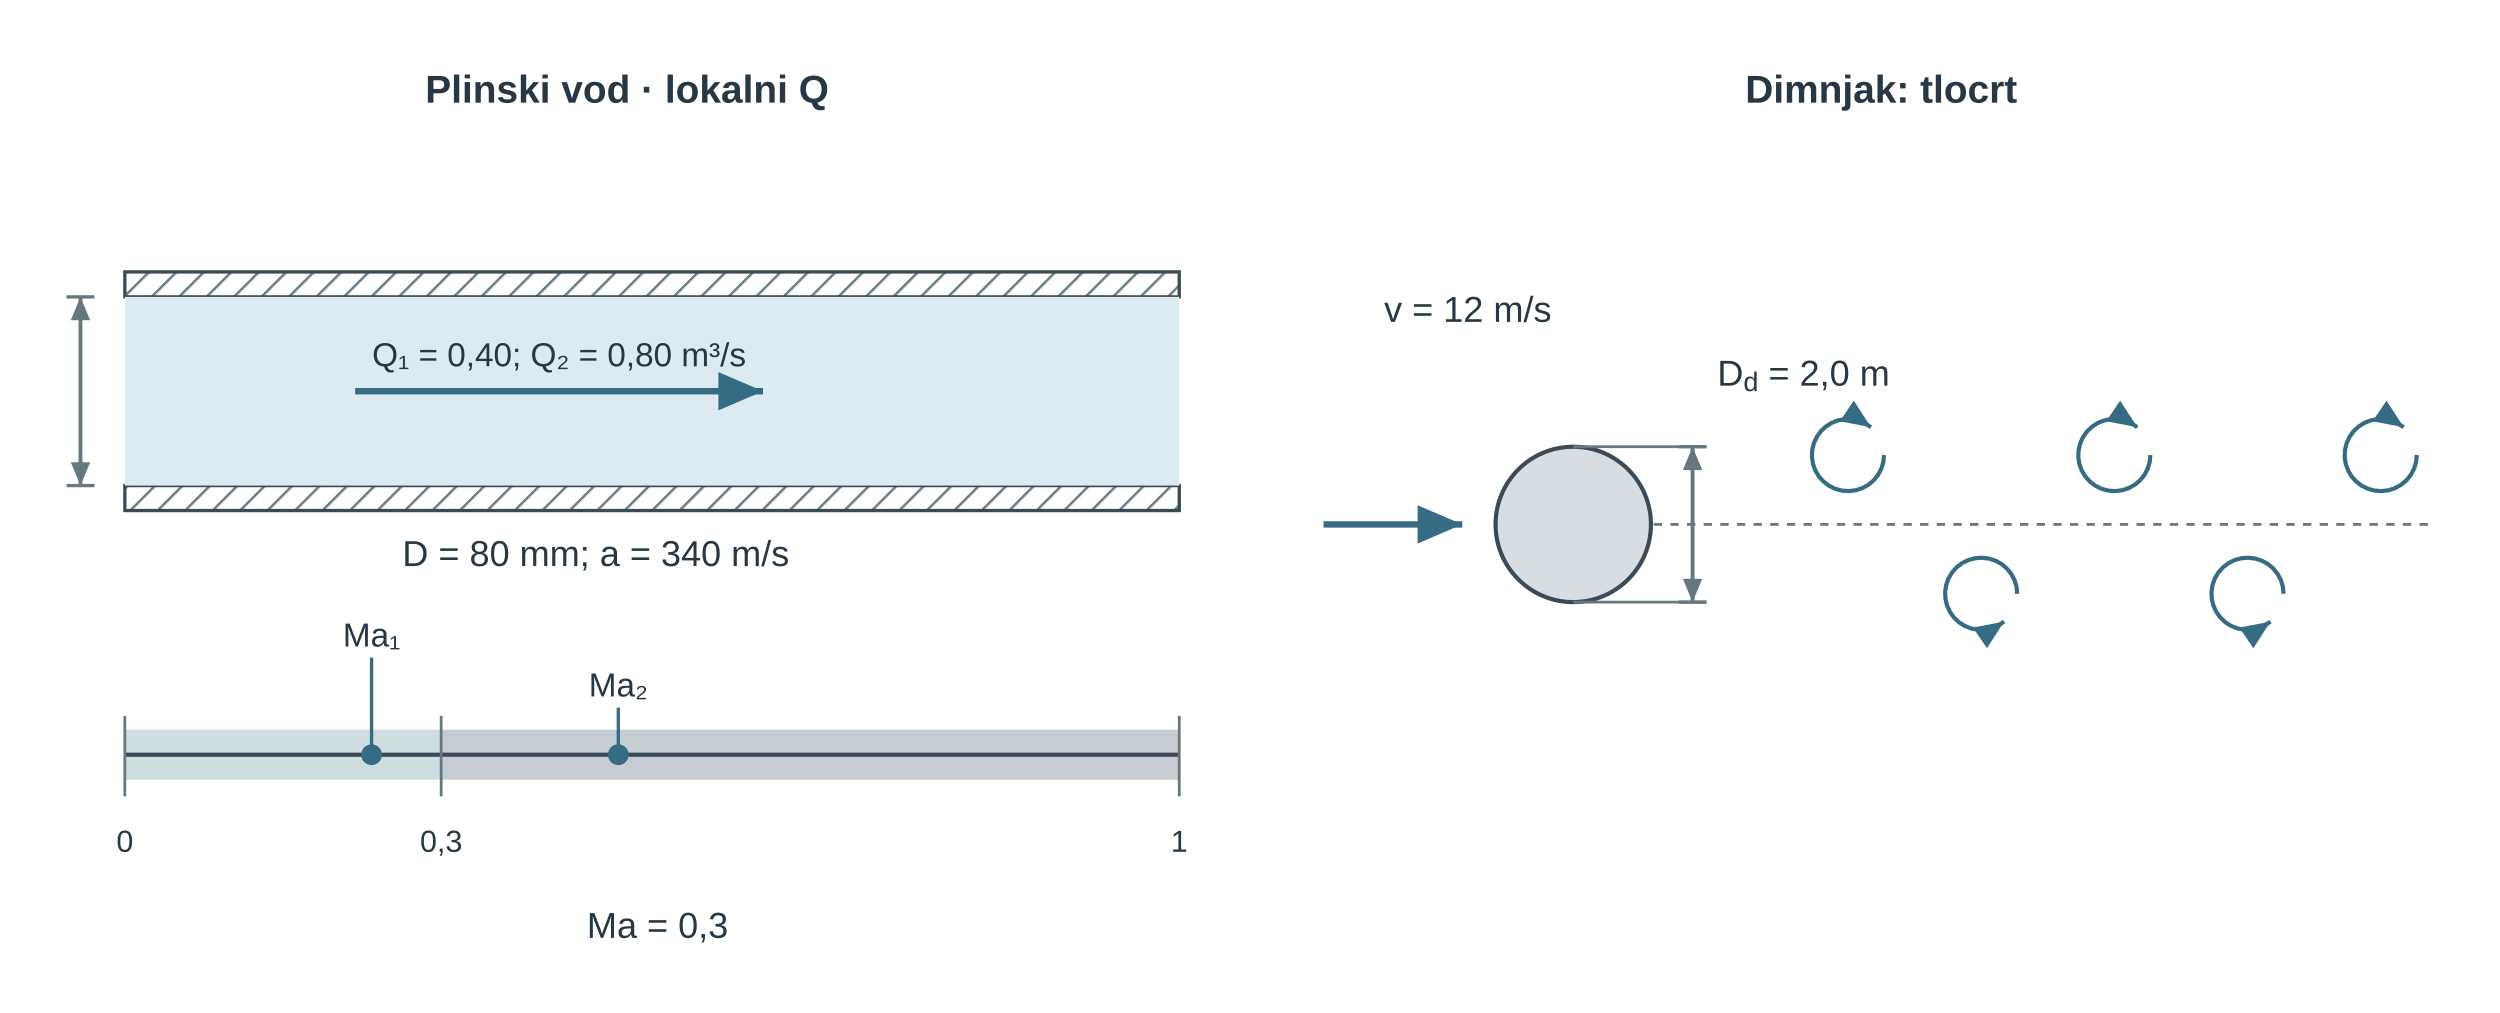
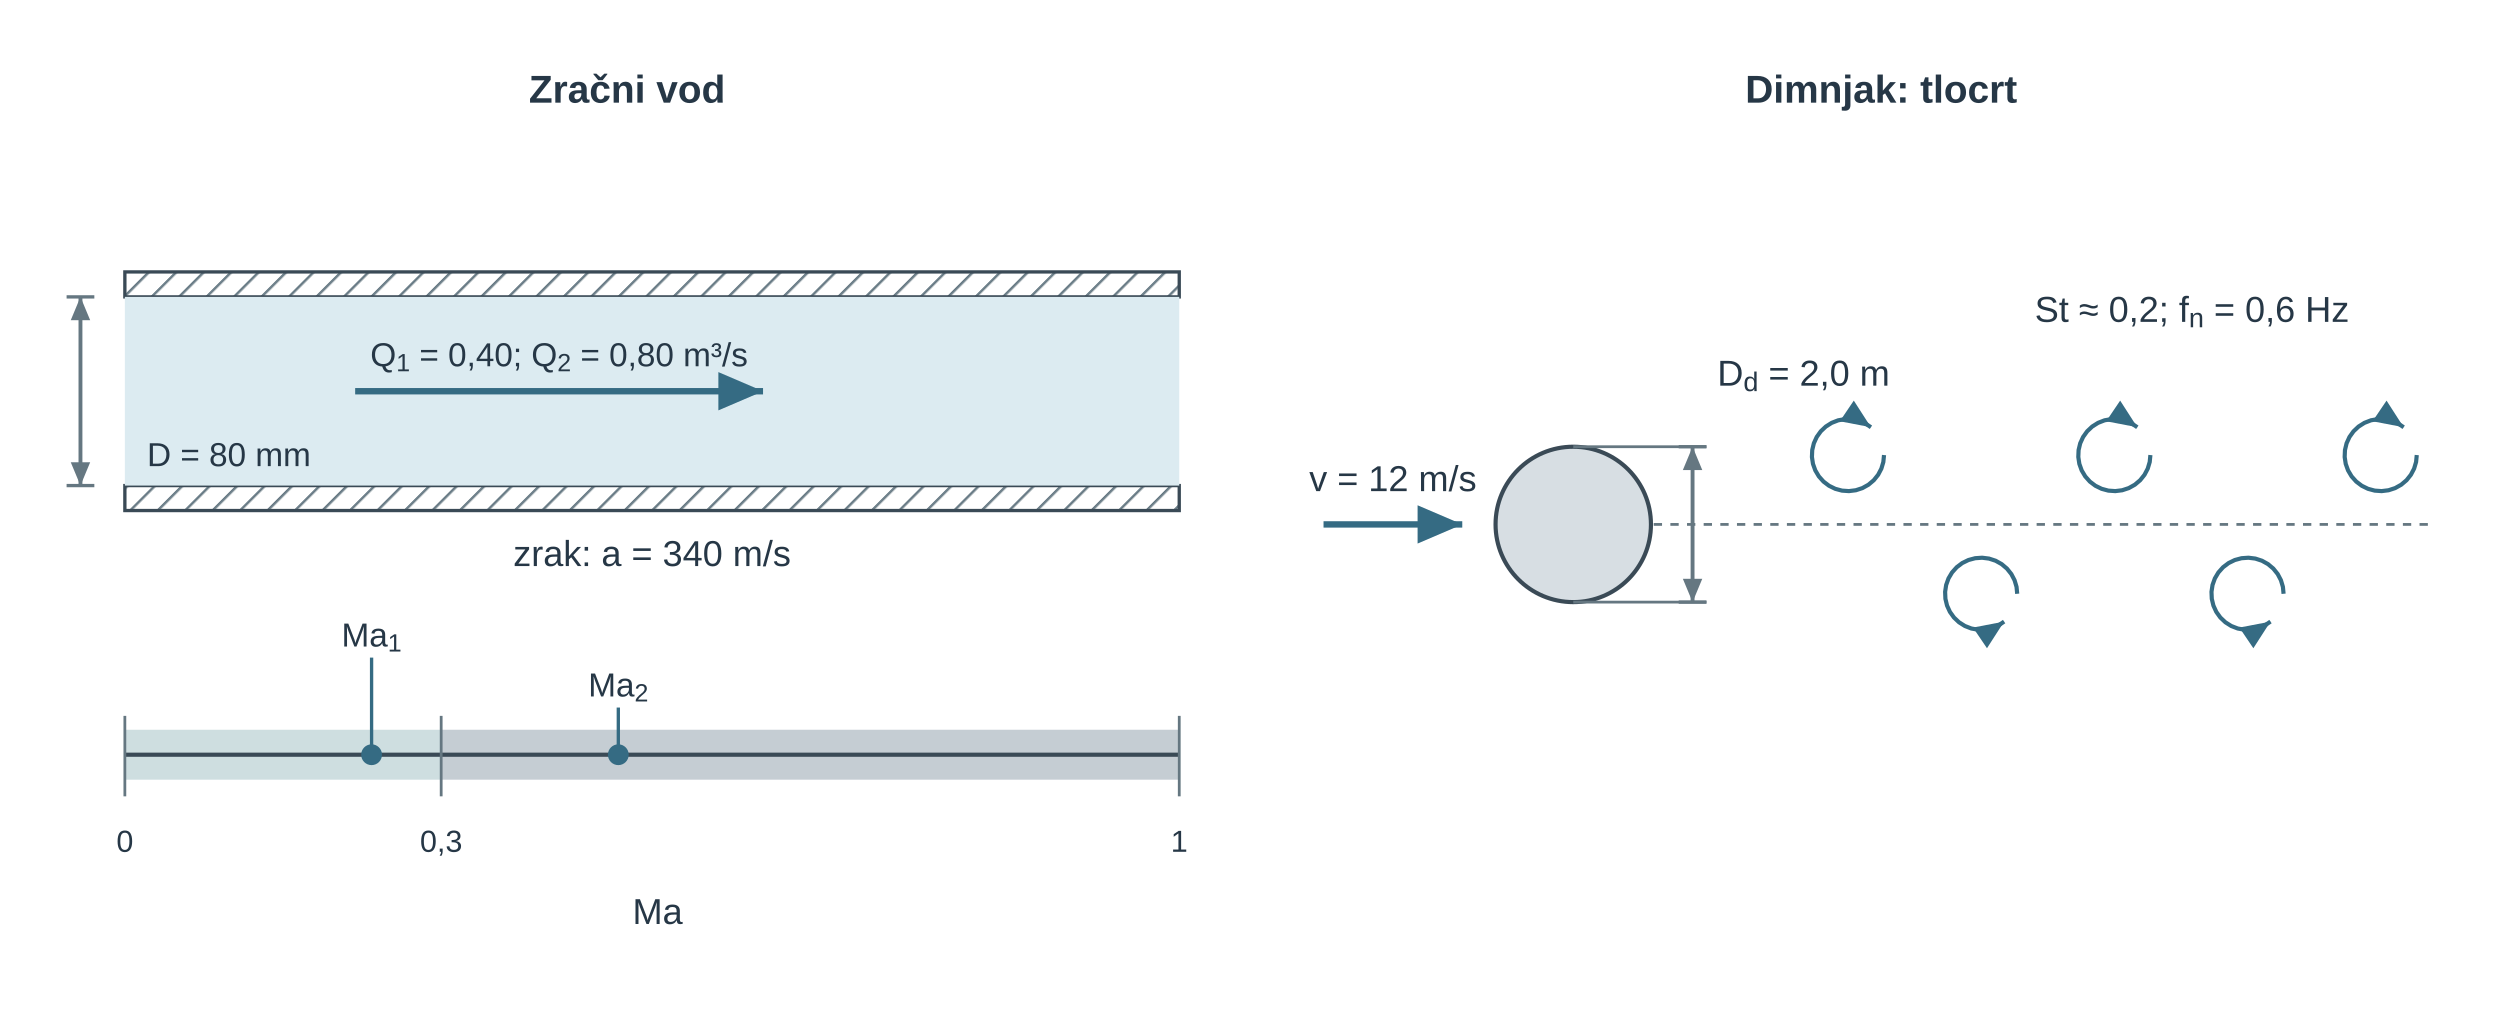
<svg xmlns="http://www.w3.org/2000/svg" viewBox="0 0 901 365" role="img" aria-labelledby="u14ma_title u14ma_desc" preserveAspectRatio="xMidYMid meet" style="display:block;width:100%;max-width:901px;height:auto;">
  <defs>
    <pattern id="u14ma_hatch" width="7" height="7" patternUnits="userSpaceOnUse" patternTransform="rotate(45)">
      <line x1="0" y1="0" x2="0" y2="7" stroke="#657781" stroke-width="1.8" />
    </pattern>
    <marker id="u14ma_v" markerWidth="7" markerHeight="6" refX="7" refY="3" orient="auto">
      <path d="M0 0 L7 3 L0 6 Z" fill="#356b83" />
    </marker>
    <marker id="u14ma_dim" markerWidth="6" markerHeight="5" refX="6" refY="2.5" orient="auto-start-reverse">
      <path d="M0 0 L6 2.5 L0 5 Z" fill="#657781" />
    </marker>
    <marker id="u14ma_dimSmall" markerWidth="3" markerHeight="3" refX="3" refY="1.5" orient="auto-start-reverse">
      <path d="M0 0 L3 1.5 L0 3 Z" fill="#356b83" />
    </marker>
    <marker id="u14ma_forceMarker" markerWidth="7" markerHeight="6" refX="7" refY="3" orient="auto">
      <path d="M0 0 L7 3 L0 6 Z" fill="#356b83" />
    </marker>
    <marker id="u14ma_pressureMarker" markerWidth="7" markerHeight="6" refX="7" refY="3" orient="auto">
      <path d="M0 0 L7 3 L0 6 Z" fill="#356b83" />
    </marker>
    <marker id="u14ma_reactionMarker" markerWidth="7" markerHeight="6" refX="7" refY="3" orient="auto">
      <path d="M0 0 L7 3 L0 6 Z" fill="#356b83" />
    </marker>
    <marker id="u14ma_axisMarker" markerWidth="7" markerHeight="6" refX="7" refY="3" orient="auto">
      <path d="M0 0 L7 3 L0 6 Z" fill="#3a4a56" />
    </marker>
  </defs>
  <g id="u14ma_title-scene-1" transform="translate(-25 -12)">
    <g font-family="Arial, Liberation Sans, sans-serif" fill="#3a4a56">
-       <text x="251.0" y="49" font-size="14" fill="#263746" text-anchor="middle" font-weight="700">Plinski vod · lokalni Q</text>
+       <text x="251.0" y="49" font-size="14" fill="#263746" text-anchor="middle" font-weight="700">Zračni vod</text>
      <rect id="u14ma_ducttop" x="70" y="110" width="380" height="9" rx="0" fill="url(#u14ma_hatch)" stroke="#3a4a56" stroke-width="1.2" />
      <rect id="u14ma_ductbottom" x="70" y="187" width="380" height="9" rx="0" fill="url(#u14ma_hatch)" stroke="#3a4a56" stroke-width="1.2" />
      <rect id="u14ma_ductfluid" x="70" y="119" width="380" height="68" rx="0" fill="#dcebf1" stroke="none" stroke-width="1.2" />
      <path id="u14ma_velocity" d="M153 153 L300 153" fill="none" stroke="#356b83" stroke-width="2.3" marker-end="url(#u14ma_v)" />
-       <text x="226.5" y="144" font-size="12" fill="#263746" text-anchor="middle">Q₁ = 0,40; Q₂ = 0,80 m³/s</text>
+       <text x="226.5" y="144" font-size="12" fill="#263746" text-anchor="middle">Q<tspan baseline-shift="sub" font-size="0.75em">1</tspan> = 0,40; Q<tspan baseline-shift="sub" font-size="0.75em">2</tspan> = 0,80 m³/s</text>
      <line x1="49" y1="119" x2="59" y2="119" stroke="#657781" stroke-width="1.2" />
      <line x1="49" y1="187" x2="59" y2="187" stroke="#657781" stroke-width="1.2" />
      <path id="u14ma_diameter" d="M54 119 L54 187" fill="none" stroke="#657781" stroke-width="1.4" marker-start="url(#u14ma_dim)" marker-end="url(#u14ma_dim)" />
-       <text x="170" y="216" font-size="13" fill="#263746" text-anchor="start">D = 80 mm; a = 340 m/s</text>
+       <text x="78" y="180" font-size="12" fill="#263746" text-anchor="start">D = 80 mm</text>
+       <text x="260" y="216" font-size="13" fill="#263746" text-anchor="middle">zrak: a = 340 m/s</text>
      <rect x="70" y="275" width="114" height="18" rx="0" fill="#cedee0" stroke="none" stroke-width="1.2" />
      <rect x="184" y="275" width="266" height="18" rx="0" fill="#c5cdd3" stroke="none" stroke-width="1.2" />
      <line x1="70" y1="284" x2="450" y2="284" stroke="#3a4a56" stroke-width="1.5" />
      <line x1="70" y1="270" x2="70" y2="299" stroke="#657781" stroke-width="1" />
      <text x="70" y="319" font-size="11" fill="#263746" text-anchor="middle">0</text>
      <line x1="184.0" y1="270" x2="184.0" y2="299" stroke="#657781" stroke-width="1" />
      <text x="184.0" y="319" font-size="11" fill="#263746" text-anchor="middle">0,3</text>
      <line x1="450" y1="270" x2="450" y2="299" stroke="#657781" stroke-width="1" />
      <text x="450" y="319" font-size="11" fill="#263746" text-anchor="middle">1</text>
      <line x1="158.92" y1="249" x2="158.92" y2="282" stroke="#356b83" stroke-width="1.2" />
      <circle cx="158.92" cy="284" r="3" fill="#356b83" stroke="#356b83" stroke-width="1.5" />
-       <text x="158.92" y="245" font-size="12" fill="#263746" text-anchor="middle">Ma₁</text>
+       <text x="158.92" y="245" font-size="12" fill="#263746" text-anchor="middle">Ma<tspan baseline-shift="sub" font-size="0.75em">1</tspan>
+       </text>
      <line x1="247.84" y1="267" x2="247.84" y2="282" stroke="#356b83" stroke-width="1.2" />
      <circle cx="247.84" cy="284" r="3" fill="#356b83" stroke="#356b83" stroke-width="1.5" />
-       <text x="247.84" y="263" font-size="12" fill="#263746" text-anchor="middle">Ma₂</text>
-       <text x="262" y="350" font-size="13" fill="#263746" text-anchor="middle">Ma = 0,3</text>
+       <text x="247.84" y="263" font-size="12" fill="#263746" text-anchor="middle">Ma<tspan baseline-shift="sub" font-size="0.75em">2</tspan>
+       </text>
+       <text x="262" y="345" font-size="13" fill="#263746" text-anchor="middle">Ma</text>
    </g>
  </g>
  <g id="u14ma_title-scene-2" transform="translate(-50 -12)">
    <g font-family="Arial, Liberation Sans, sans-serif" fill="#3a4a56">
      <text x="728.0" y="49" font-size="14" fill="#263746" text-anchor="middle" font-weight="700">Dimnjak: tlocrt</text>
      <circle id="u14ma_cylinder" cx="617" cy="201" r="28" fill="#d7dee3" stroke="#3a4a56" stroke-width="1.5" />
      <path id="u14ma_wind" d="M527 201 L577 201" fill="none" stroke="#356b83" stroke-width="2.3" marker-end="url(#u14ma_v)" />
-       <text x="579" y="128" font-size="13" fill="#263746" text-anchor="middle">v = 12 m/s</text>
+       <text x="552" y="189" font-size="13" fill="#263746" text-anchor="middle">v = 12 m/s</text>
+       <text x="840" y="128" font-size="13" fill="#263746" text-anchor="middle">St ≈ 0,2; f<tspan baseline-shift="sub" font-size="0.75em">n</tspan> = 0,6 Hz</text>
      <line x1="655" y1="173" x2="665" y2="173" stroke="#657781" stroke-width="1.2" />
      <line x1="655" y1="229" x2="665" y2="229" stroke="#657781" stroke-width="1.2" />
      <path id="u14ma_chimneyd" d="M660 173 L660 229" fill="none" stroke="#657781" stroke-width="1.4" marker-start="url(#u14ma_dim)" marker-end="url(#u14ma_dim)" />
      <text x="700" y="151" font-size="13" fill="#263746" text-anchor="middle">D<tspan baseline-shift="sub" font-size="0.75em">d</tspan> = 2,0 m</text>
      <line x1="617" y1="173" x2="665" y2="173" stroke="#657781" stroke-width="1" />
      <line x1="617" y1="229" x2="665" y2="229" stroke="#657781" stroke-width="1" />
      <line x1="646" y1="201" x2="927" y2="201" stroke="#657781" stroke-width="1" stroke-dasharray="3 3" />
      <polyline id="u14ma_wake0" points="729,176 728.759,178.493 728.044,180.894 726.881,183.113 725.315,185.068 723.403,186.686 721.216,187.908 718.836,188.687 716.35,188.995 713.851,188.821 711.432,188.171 709.183,187.069 707.186,185.556 705.517,183.688 704.237,181.535 703.394,179.176 703.019,176.7 703.126,174.197 703.71,171.761 704.751,169.483 706.21,167.447 708.032,165.728 710.15,164.391 712.485,163.484 714.951,163.042 717.456,163.082 719.906,163.601 722.212,164.58 724.287,165.983" fill="none" stroke="#356b83" stroke-width="1.5" marker-end="url(#u14ma_pressureMarker)" />
      <polyline id="u14ma_wake1" points="777,226 776.759,223.507 776.044,221.106 774.881,218.887 773.315,216.932 771.403,215.314 769.216,214.092 766.836,213.313 764.35,213.005 761.851,213.179 759.432,213.829 757.183,214.931 755.186,216.444 753.517,218.312 752.237,220.465 751.394,222.824 751.019,225.3 751.126,227.803 751.71,230.239 752.751,232.517 754.21,234.553 756.032,236.272 758.15,237.609 760.485,238.516 762.951,238.958 765.456,238.918 767.906,238.399 770.212,237.42 772.287,236.017" fill="none" stroke="#356b83" stroke-width="1.5" marker-end="url(#u14ma_pressureMarker)" />
      <polyline id="u14ma_wake2" points="825,176 824.759,178.493 824.044,180.894 822.881,183.113 821.315,185.068 819.403,186.686 817.216,187.908 814.836,188.687 812.35,188.995 809.851,188.821 807.432,188.171 805.183,187.069 803.186,185.556 801.517,183.688 800.237,181.535 799.394,179.176 799.019,176.7 799.126,174.197 799.71,171.761 800.751,169.483 802.21,167.447 804.032,165.728 806.15,164.391 808.485,163.484 810.951,163.042 813.456,163.082 815.906,163.601 818.212,164.58 820.287,165.983" fill="none" stroke="#356b83" stroke-width="1.5" marker-end="url(#u14ma_pressureMarker)" />
      <polyline id="u14ma_wake3" points="873,226 872.759,223.507 872.044,221.106 870.881,218.887 869.315,216.932 867.403,215.314 865.216,214.092 862.836,213.313 860.35,213.005 857.851,213.179 855.432,213.829 853.183,214.931 851.186,216.444 849.517,218.312 848.237,220.465 847.394,222.824 847.019,225.3 847.126,227.803 847.71,230.239 848.751,232.517 850.21,234.553 852.032,236.272 854.15,237.609 856.485,238.516 858.951,238.958 861.456,238.918 863.906,238.399 866.212,237.42 868.287,236.017" fill="none" stroke="#356b83" stroke-width="1.5" marker-end="url(#u14ma_pressureMarker)" />
      <polyline id="u14ma_wake4" points="921,176 920.759,178.493 920.044,180.894 918.881,183.113 917.315,185.068 915.403,186.686 913.216,187.908 910.836,188.687 908.35,188.995 905.851,188.821 903.432,188.171 901.183,187.069 899.186,185.556 897.517,183.688 896.237,181.535 895.394,179.176 895.019,176.7 895.126,174.197 895.71,171.761 896.751,169.483 898.21,167.447 900.032,165.728 902.15,164.391 904.485,163.484 906.951,163.042 909.456,163.082 911.906,163.601 914.212,164.58 916.287,165.983" fill="none" stroke="#356b83" stroke-width="1.5" marker-end="url(#u14ma_pressureMarker)" />
    </g>
  </g>
</svg>
